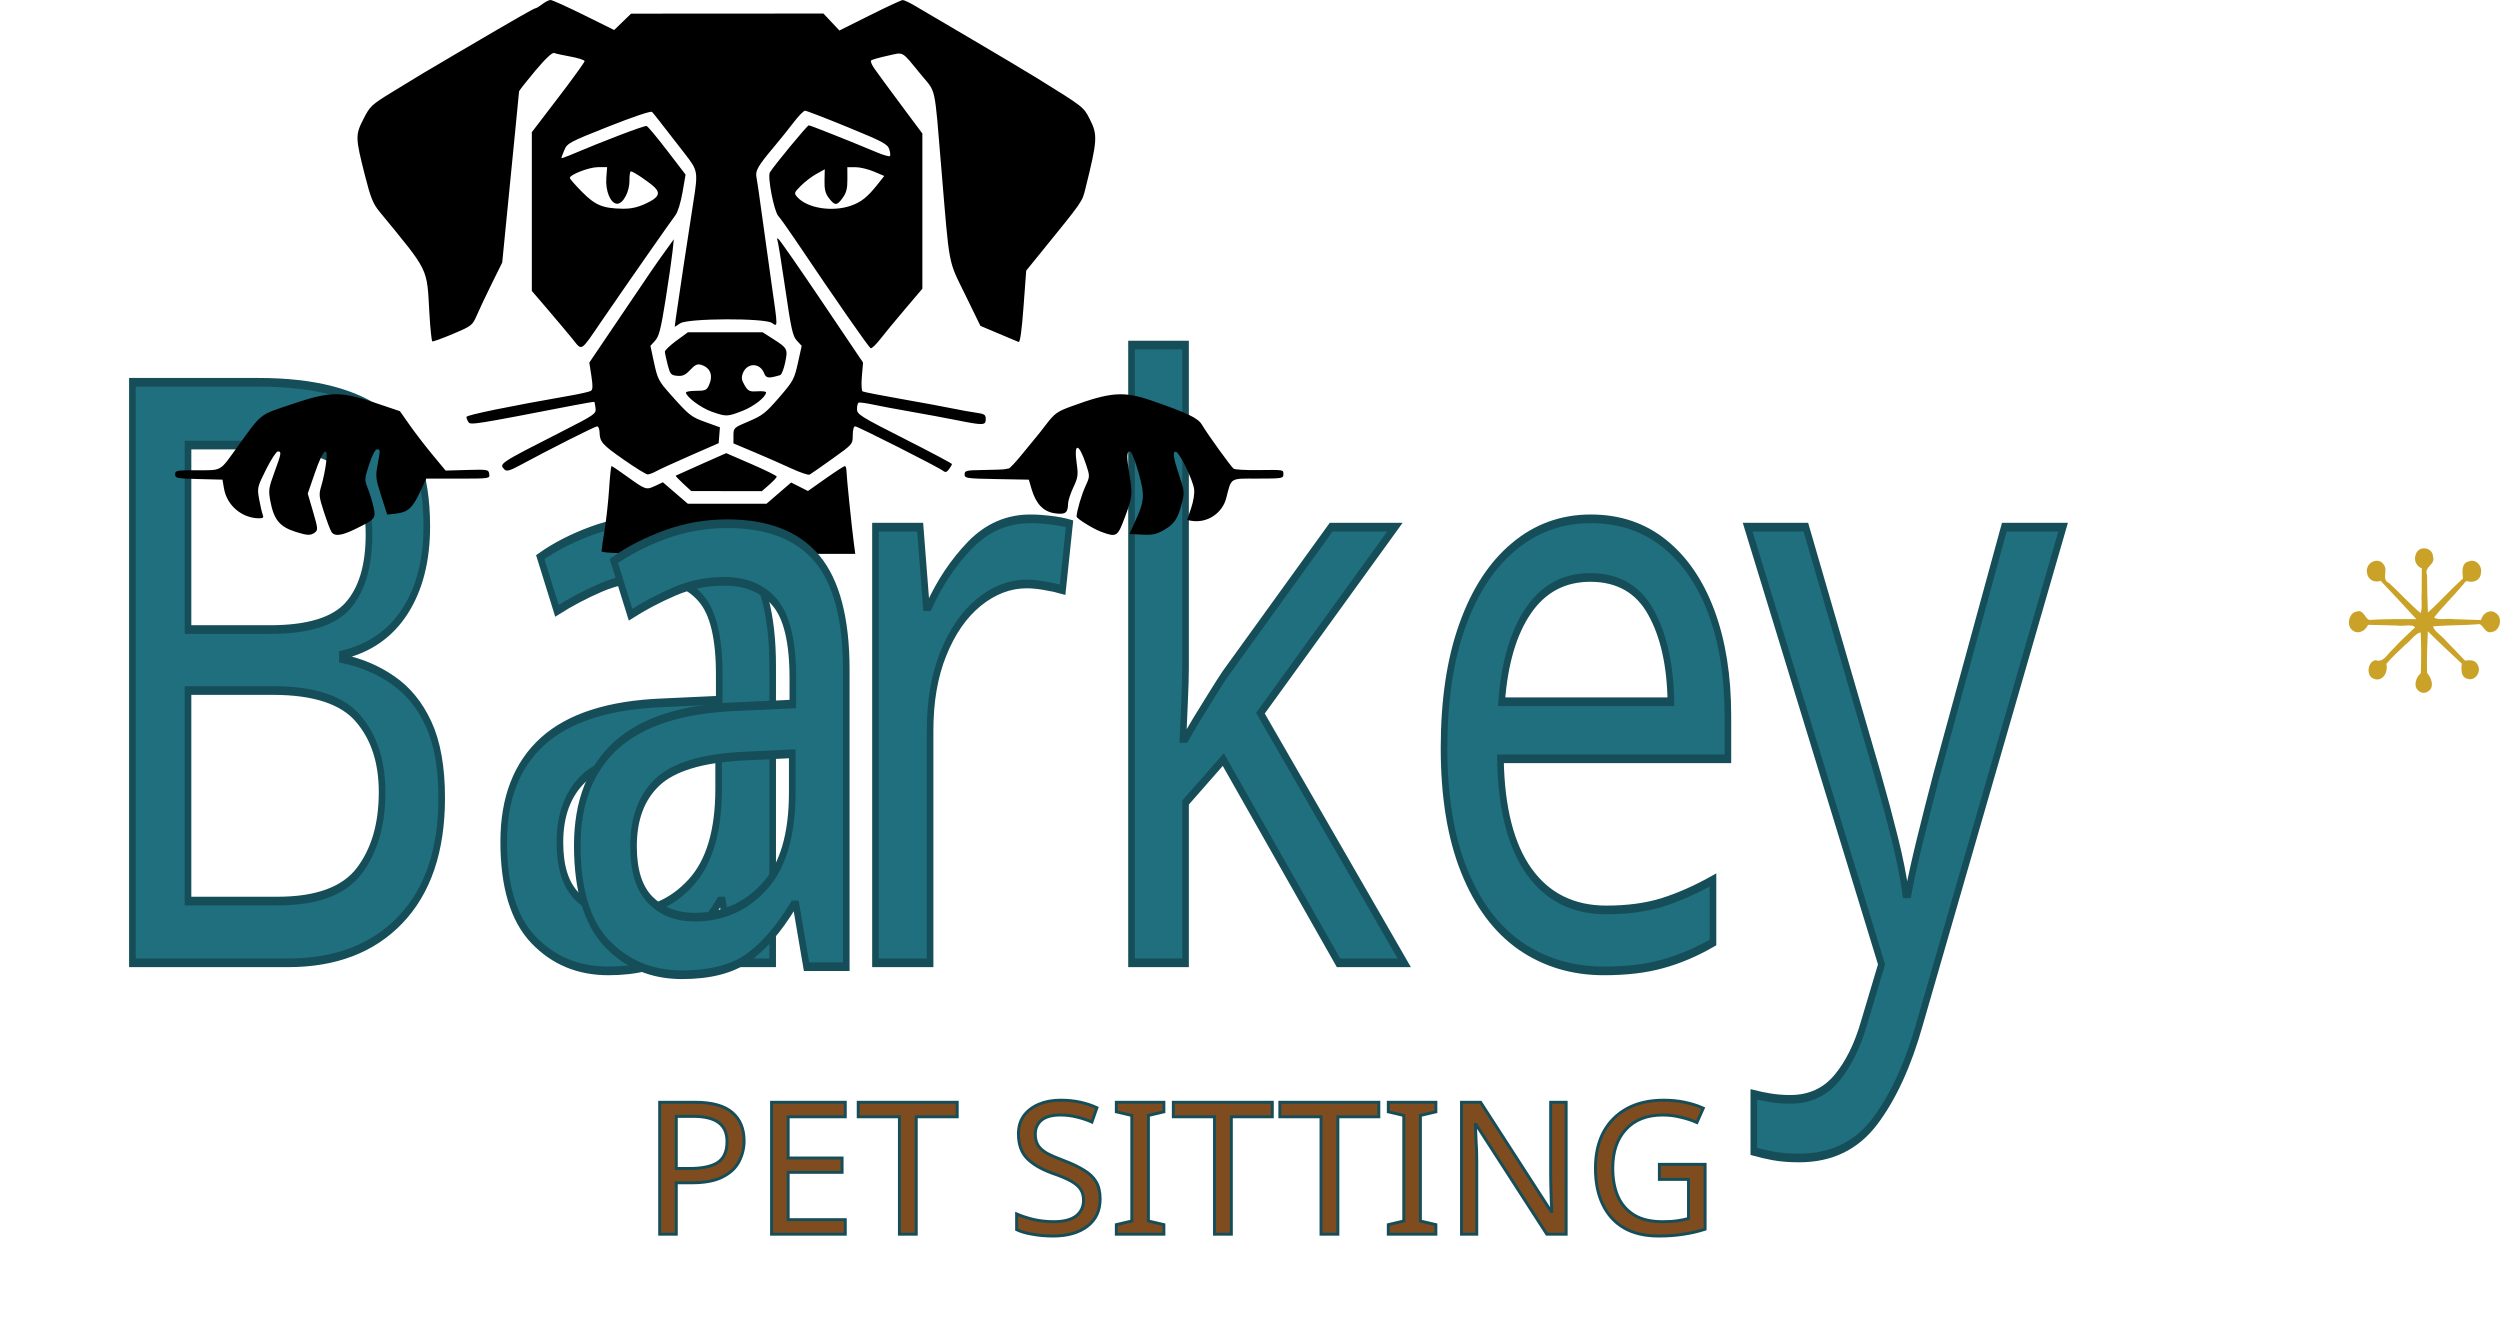
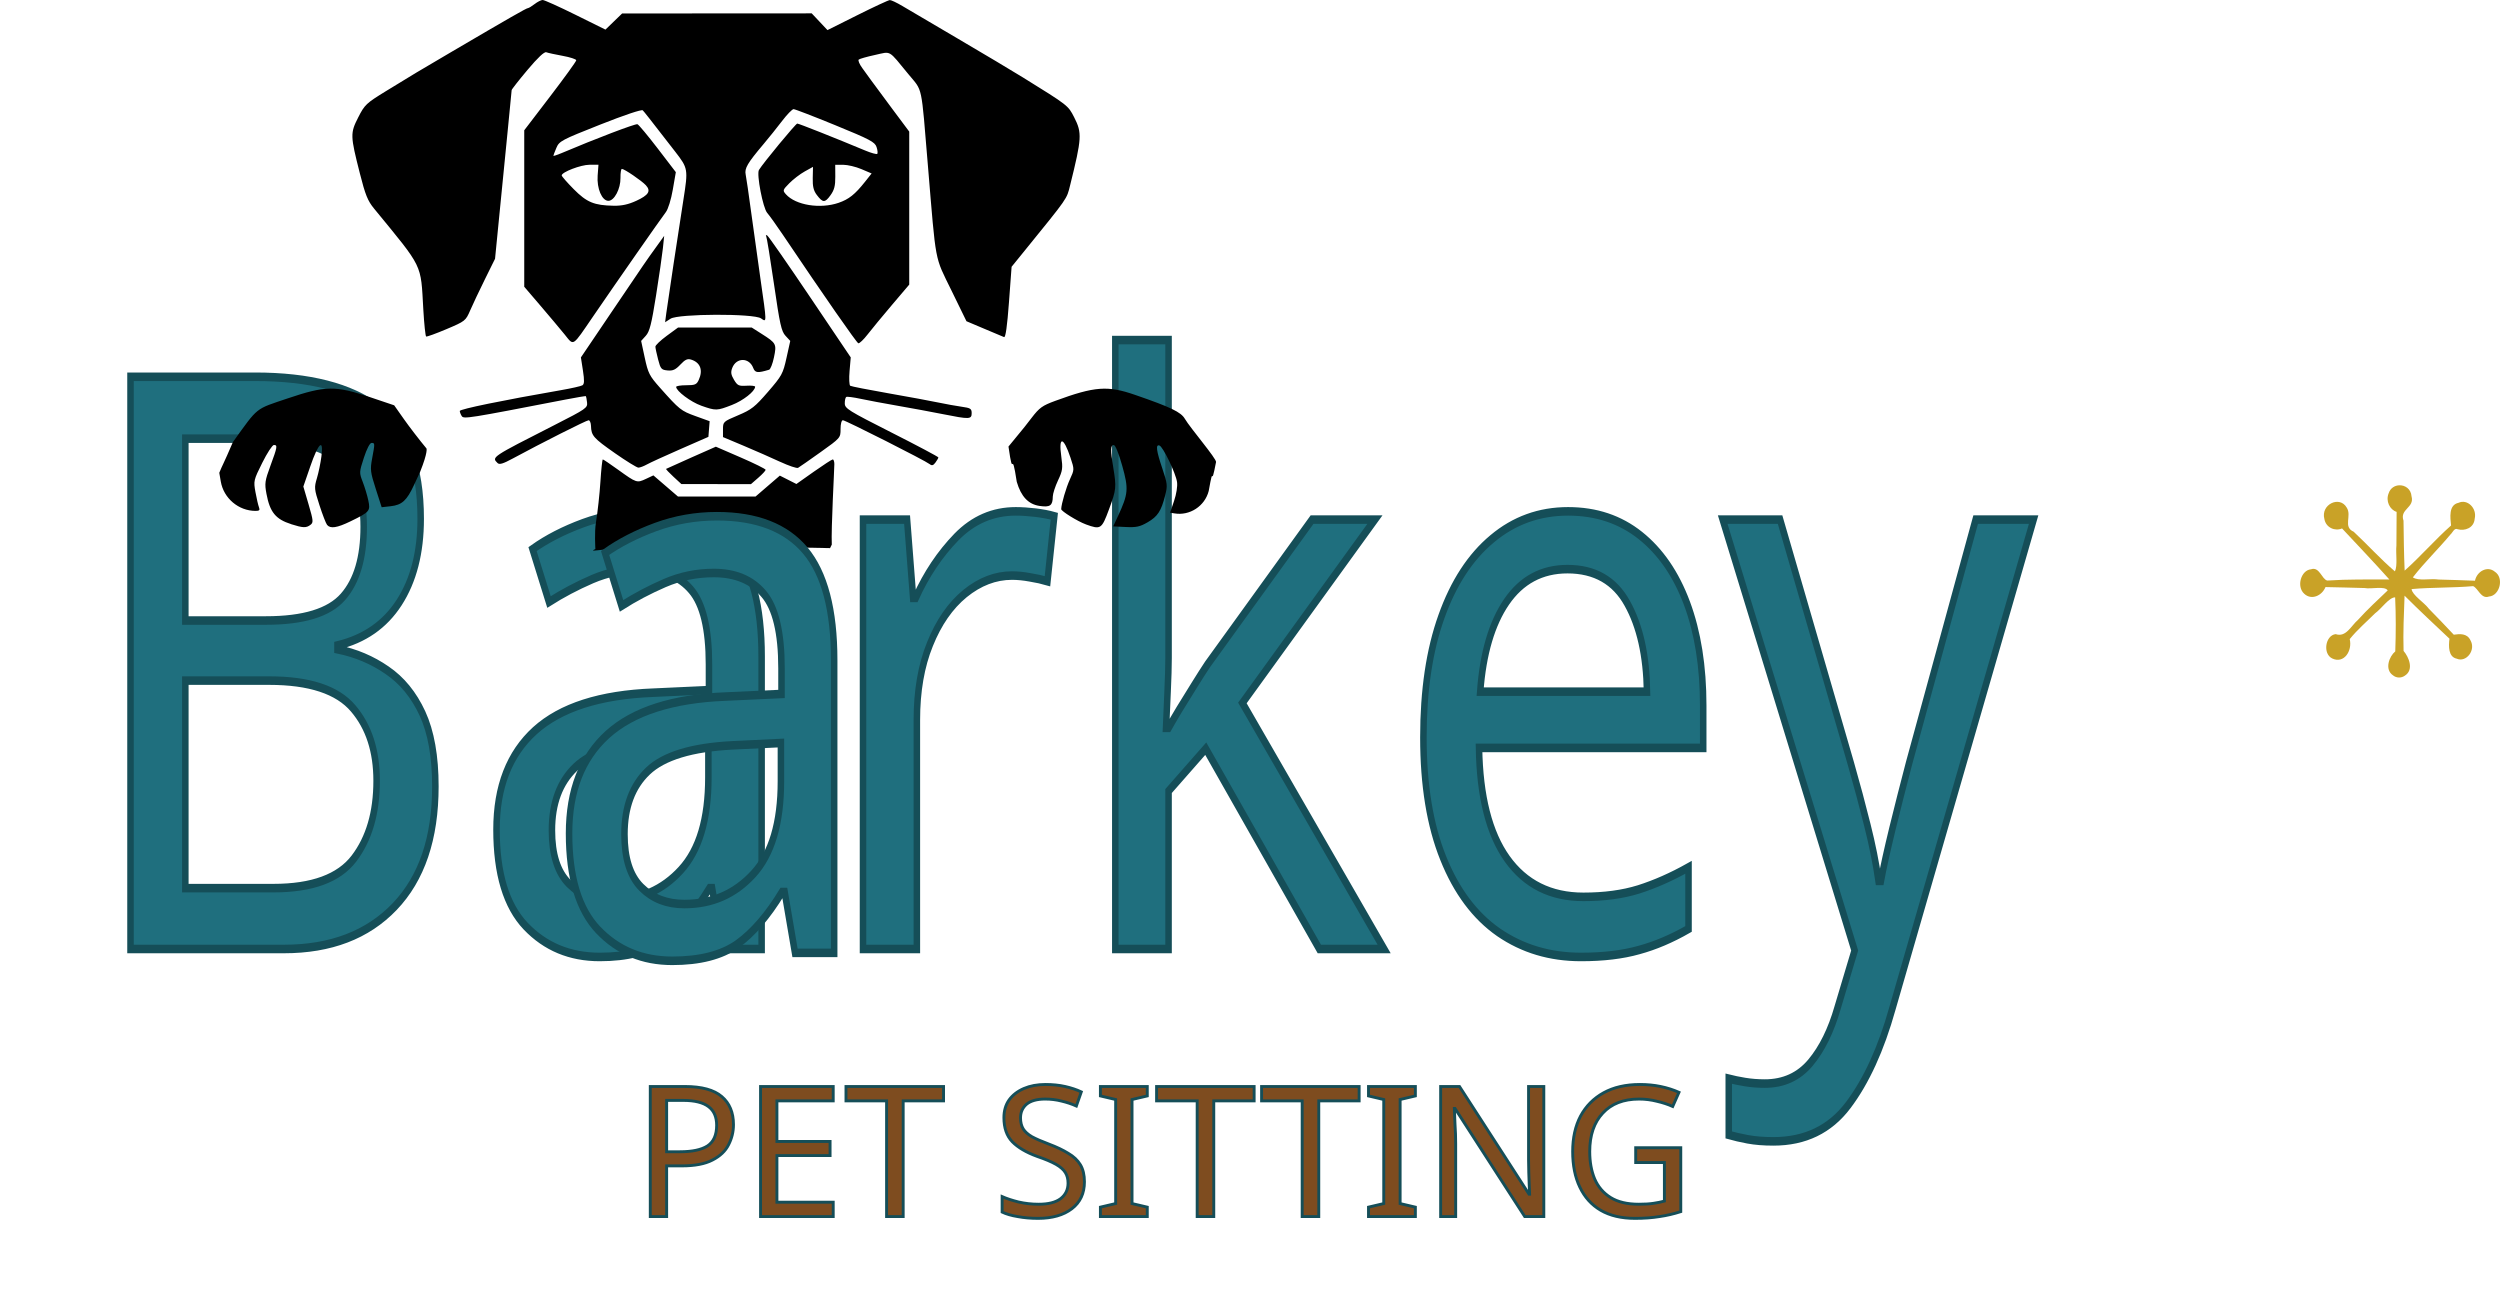
- <svg xmlns="http://www.w3.org/2000/svg" width="171.702mm" height="91.469mm" viewBox="0 0 171.702 91.469" version="1.1" id="svg1">
+ <svg xmlns="http://www.w3.org/2000/svg" width="174.19mm" height="91.469mm" viewBox="0 0 174.19 91.469" version="1.1" id="svg1">
  <defs id="defs1">
    <rect x="238.755" y="484.914" width="773.641" height="166.573" id="rect5" />
  </defs>
-   <g id="layer1" transform="translate(-63.41533,-17.57725)">
-     <text xml:space="preserve" transform="scale(0.2645833)" id="text5" style="font-size:72px;font-family:'Fontdiner Swanky';-inkscape-font-specification:'Fontdiner Swanky, Normal';writing-mode:lr-tb;direction:ltr;white-space:pre;shape-inside:url(#rect5);fill:#7e4c1f;fill-opacity:1;stroke:#154e58;stroke-width:0.768" />
-     <text xml:space="preserve" style="font-size:12.7px;font-family:'Josefin Sans';-inkscape-font-specification:'Josefin Sans, @wght=500';font-variation-settings:'wght' 500;writing-mode:lr-tb;direction:ltr;fill:#7e4c1f;stroke:#154e58;stroke-width:0.203" x="212.283" y="176.78" id="text7">
-       <tspan id="tspan5" style="stroke-width:0.203" x="212.283" y="176.78" />
-     </text>
-     <g id="g7">
-       <text xml:space="preserve" style="font-size:48.757px;font-family:'Fontdiner Swanky';-inkscape-font-specification:'Fontdiner Swanky, Normal';writing-mode:lr-tb;direction:ltr;fill:#1f6f7e;stroke:#154e58;stroke-width:0.52" x="78.307" y="73.084" id="text1" transform="scale(0.8731449,1.145285)">
-         <tspan id="tspan1" style="font-size:48.757px;stroke-width:0.52" x="78.307" y="73.084">Barkey</tspan>
-         <tspan style="font-size:48.757px;stroke-width:0.52" x="78.307" y="134.03" id="tspan4" />
-         <tspan style="font-size:48.757px;stroke-width:0.52" x="78.307" y="194.977" id="tspan3" />
-         <tspan style="font-size:48.757px;stroke-width:0.52" x="78.307" y="255.923" id="tspan2" />
-       </text>
-       <text xml:space="preserve" style="font-style:normal;font-variant:normal;font-weight:normal;font-stretch:normal;font-size:12.7px;font-family:'Josefin Sans';-inkscape-font-specification:'Josefin Sans, Normal';font-variant-ligatures:normal;font-variant-caps:normal;font-variant-numeric:normal;font-variant-east-asian:normal;writing-mode:lr-tb;direction:ltr;fill:#7e4c1f;fill-opacity:1;stroke:#154e58;stroke-width:0.203" x="107.488" y="102.346" id="text6">
-         <tspan id="tspan6" x="107.488" y="102.346" style="font-style:normal;font-variant:normal;font-weight:normal;font-stretch:normal;font-size:12.7px;font-family:'Josefin Sans';-inkscape-font-specification:'Josefin Sans, @wght=500';font-variant-ligatures:normal;font-variant-caps:normal;font-variant-numeric:normal;font-variant-east-asian:normal;font-variation-settings:'wght' 500">PET SITTING</tspan>
-       </text>
-       <path style="fill:#000000;stroke-width:0.144" d="m 104.729,55.437 c 3e-4,-0.099 0.096,-0.759 0.212,-1.468 0.116,-0.709 0.256,-1.984 0.31,-2.835 0.054,-0.851 0.129,-1.547 0.167,-1.547 0.037,0 0.521,0.326 1.075,0.726 1.274,0.917 1.3,0.926 1.927,0.632 l 0.522,-0.245 0.855,0.736 0.855,0.736 h 2.705 2.705 l 0.845,-0.728 0.845,-0.728 0.577,0.292 0.577,0.292 1.212,-0.856 c 0.667,-0.471 1.261,-0.856 1.321,-0.856 0.06,0 0.11,0.145 0.111,0.323 0.001,0.348 0.366,3.908 0.515,5.025 l 0.091,0.682 h -8.713 c -6.874,0 -8.713,-0.038 -8.713,-0.179 z m -21.025,-1.339 c -1.083,-0.343 -1.483,-0.834 -1.722,-2.11 -0.137,-0.735 -0.113,-0.901 0.278,-1.965 0.484,-1.313 0.505,-1.441 0.237,-1.441 -0.105,0 -0.469,0.558 -0.809,1.241 -0.603,1.21 -0.615,1.261 -0.473,2.046 0.08,0.443 0.19,0.918 0.245,1.056 0.078,0.196 0.024,0.251 -0.242,0.25 -1.182,-0.003 -2.219,-0.88 -2.419,-2.046 l -0.105,-0.609 -1.627,-0.041 c -1.508,-0.038 -1.627,-0.061 -1.627,-0.323 0,-0.263 0.105,-0.282 1.512,-0.282 1.718,0 1.541,0.098 2.693,-1.498 1.792,-2.485 1.515,-2.264 3.812,-3.039 2.639,-0.891 3.326,-0.901 5.757,-0.082 l 1.667,0.562 0.682,0.969 c 0.375,0.533 1.081,1.451 1.57,2.04 l 0.888,1.071 1.475,-0.042 c 1.427,-0.04 1.477,-0.031 1.521,0.276 0.046,0.316 0.035,0.318 -2.14,0.318 h -2.187 l -0.416,0.897 c -0.516,1.112 -0.846,1.414 -1.642,1.503 l -0.623,0.07 -0.411,-1.277 c -0.376,-1.169 -0.397,-1.348 -0.253,-2.123 0.199,-1.067 0.199,-1.08 -0.041,-1.08 -0.119,0 -0.333,0.412 -0.534,1.03 -0.328,1.008 -0.329,1.043 -0.08,1.687 0.14,0.362 0.315,0.941 0.388,1.288 0.157,0.74 0.101,0.805 -1.243,1.459 -0.94,0.457 -1.404,0.526 -1.631,0.244 -0.079,-0.099 -0.317,-0.715 -0.529,-1.369 -0.365,-1.128 -0.374,-1.226 -0.176,-1.887 0.115,-0.383 0.256,-1.067 0.313,-1.52 0.162,-1.282 -0.21,-0.945 -0.778,0.707 l -0.482,1.399 0.365,1.246 c 0.334,1.143 0.345,1.261 0.128,1.425 -0.294,0.222 -0.514,0.215 -1.341,-0.047 z m 55.369,0.015 c -0.573,-0.209 -1.723,-0.921 -1.718,-1.063 0.014,-0.376 0.344,-1.502 0.605,-2.069 0.316,-0.686 0.316,-0.69 0.045,-1.507 -0.495,-1.493 -0.85,-1.533 -0.642,-0.073 0.113,0.797 0.09,0.969 -0.231,1.651 -0.197,0.419 -0.36,0.923 -0.362,1.12 -0.007,0.636 -0.188,0.765 -0.925,0.656 -0.779,-0.116 -1.286,-0.653 -1.586,-1.68 l -0.183,-0.627 -2.205,-0.04 c -2.085,-0.037 -2.205,-0.055 -2.205,-0.323 0,-0.26 0.109,-0.285 1.305,-0.301 0.718,-0.01 1.37,-0.034 1.45,-0.054 0.08,-0.02 0.208,-0.044 0.284,-0.054 0.076,-0.01 0.516,-0.486 0.978,-1.059 0.462,-0.572 0.872,-1.073 0.913,-1.113 0.041,-0.04 0.354,-0.437 0.696,-0.883 0.548,-0.714 0.747,-0.857 1.658,-1.191 2.75,-1.009 3.636,-1.075 5.548,-0.415 2.512,0.868 3.201,1.199 3.476,1.671 0.37,0.634 1.986,2.875 2.171,3.01 0.083,0.061 0.804,0.103 1.602,0.094 1.889,-0.022 1.812,-0.034 1.812,0.297 0,0.271 -0.097,0.287 -1.743,0.287 -1.967,0 -1.811,-0.096 -2.182,1.339 -0.273,1.057 -1.323,1.741 -2.392,1.56 l -0.3,-0.051 0.278,-0.814 c 0.162,-0.475 0.249,-1.023 0.208,-1.316 -0.085,-0.615 -0.977,-2.467 -1.227,-2.549 -0.276,-0.09 -0.22,0.35 0.202,1.605 0.355,1.055 0.369,1.193 0.198,1.867 -0.279,1.099 -0.521,1.47 -1.224,1.878 -0.534,0.31 -0.787,0.364 -1.519,0.329 l -0.879,-0.043 0.334,-0.718 c 0.72,-1.55 0.749,-1.891 0.297,-3.501 -0.247,-0.878 -0.481,-1.452 -0.594,-1.452 -0.226,0 -0.233,0.352 -0.031,1.579 0.226,1.372 0.21,1.533 -0.299,2.907 -0.512,1.383 -0.575,1.424 -1.616,1.044 z m -28.738,-3.322 c -0.305,-0.281 -0.534,-0.526 -0.507,-0.545 0.028,-0.019 0.817,-0.374 1.756,-0.79 l 1.708,-0.756 1.735,0.752 c 0.954,0.414 1.735,0.801 1.735,0.86 0,0.059 -0.231,0.308 -0.513,0.553 l -0.512,0.446 -2.424,-0.004 -2.424,-0.004 z m 7.442,-1.034 c -0.598,-0.278 -1.74,-0.781 -2.537,-1.116 l -1.45,-0.61 v -0.537 c 0,-0.53 0.014,-0.542 1.053,-0.981 0.933,-0.393 1.172,-0.581 2.083,-1.635 0.97,-1.122 1.044,-1.259 1.29,-2.369 l 0.261,-1.178 -0.332,-0.359 c -0.287,-0.31 -0.395,-0.797 -0.8,-3.589 -0.258,-1.777 -0.504,-3.288 -0.548,-3.36 -0.043,-0.071 -0.007,-0.086 0.081,-0.032 0.088,0.054 1.432,1.986 2.986,4.293 l 2.827,4.195 -0.082,0.949 c -0.045,0.522 -0.024,0.985 0.048,1.029 0.072,0.044 1.271,0.28 2.664,0.524 1.393,0.244 2.958,0.534 3.476,0.643 0.518,0.109 1.252,0.241 1.631,0.294 0.607,0.084 0.689,0.136 0.689,0.445 0,0.436 -0.153,0.441 -2.007,0.07 -0.77,-0.154 -2.183,-0.416 -3.14,-0.582 -0.957,-0.166 -2.131,-0.387 -2.61,-0.49 -0.478,-0.103 -0.919,-0.16 -0.979,-0.127 -0.06,0.033 -0.107,0.234 -0.105,0.447 0.002,0.358 0.24,0.506 3.262,2.037 1.793,0.908 3.259,1.687 3.259,1.731 0,0.044 -0.091,0.203 -0.202,0.354 -0.153,0.207 -0.25,0.235 -0.399,0.116 -0.311,-0.248 -5.872,-3.062 -6.052,-3.062 -0.094,0 -0.162,0.258 -0.162,0.615 0,0.613 -0.005,0.619 -1.401,1.615 -0.771,0.55 -1.472,1.039 -1.559,1.087 -0.086,0.048 -0.647,-0.141 -1.245,-0.419 z m -11.527,-0.613 c -1.49,-1.042 -1.64,-1.213 -1.657,-1.89 -0.007,-0.217 -0.081,-0.395 -0.166,-0.395 -0.146,0 -3.3,1.591 -5.294,2.67 -0.671,0.363 -0.923,0.438 -1.051,0.311 -0.421,-0.417 -0.446,-0.4 3.963,-2.645 2.222,-1.132 2.318,-1.198 2.273,-1.583 -0.028,-0.221 -0.061,-0.416 -0.079,-0.433 -0.017,-0.017 -0.649,0.088 -1.403,0.234 -6.841,1.326 -7.111,1.369 -7.249,1.154 -0.074,-0.116 -0.136,-0.276 -0.137,-0.356 -10e-4,-0.128 2.99,-0.743 7.045,-1.448 0.726,-0.126 1.401,-0.279 1.499,-0.339 0.137,-0.084 0.146,-0.328 0.038,-1.026 l -0.142,-0.917 2.122,-3.14 c 2.456,-3.634 2.371,-3.51 3.113,-4.541 l 0.568,-0.79 -0.09,0.861 c -0.05,0.474 -0.265,1.96 -0.478,3.302 -0.316,1.988 -0.448,2.507 -0.713,2.799 l -0.325,0.359 0.253,1.177 c 0.231,1.074 0.324,1.257 1.058,2.082 1.362,1.531 1.463,1.612 2.477,1.979 l 0.985,0.356 -0.043,0.545 -0.043,0.545 -1.957,0.857 c -1.077,0.471 -2.131,0.954 -2.342,1.073 -0.212,0.119 -0.473,0.215 -0.58,0.215 -0.107,-7.1e-4 -0.848,-0.458 -1.645,-1.015 z m 6.022,-3.302 c -0.719,-0.253 -1.745,-1.022 -1.745,-1.308 0,-0.063 0.316,-0.115 0.702,-0.115 0.611,0 0.723,-0.047 0.87,-0.366 0.314,-0.682 0.116,-1.218 -0.525,-1.419 -0.259,-0.081 -0.422,-0.006 -0.755,0.348 -0.337,0.357 -0.523,0.442 -0.894,0.406 -0.429,-0.042 -0.484,-0.105 -0.655,-0.763 -0.103,-0.395 -0.188,-0.797 -0.19,-0.893 -0.001,-0.096 0.353,-0.435 0.788,-0.754 l 0.791,-0.579 h 2.567 2.567 l 0.69,0.439 c 1.024,0.65 1.054,0.708 0.857,1.645 -0.093,0.443 -0.245,0.829 -0.338,0.856 -0.805,0.241 -0.972,0.222 -1.107,-0.129 -0.283,-0.736 -1.177,-0.735 -1.46,0.002 -0.115,0.299 -0.088,0.476 0.123,0.829 0.241,0.402 0.332,0.445 0.873,0.411 0.332,-0.021 0.602,0.011 0.599,0.072 -0.014,0.322 -0.835,0.966 -1.621,1.271 -1.052,0.408 -1.108,0.41 -2.139,0.048 z m -9.519,-4.965 c -0.31,-0.381 -1.069,-1.284 -1.687,-2.007 l -1.124,-1.313 v -5.451 -5.451 l 1.812,-2.371 c 0.997,-1.304 1.812,-2.432 1.812,-2.507 0,-0.075 -0.422,-0.213 -0.938,-0.307 -0.516,-0.094 -1.032,-0.207 -1.148,-0.251 -0.139,-0.053 -0.584,0.365 -1.31,1.228 -0.605,0.72 -1.102,1.354 -1.105,1.41 -0.002,0.056 -0.13,1.362 -0.283,2.902 -0.153,1.54 -0.412,4.16 -0.576,5.823 l -0.298,3.024 -0.705,1.427 c -0.388,0.785 -0.85,1.761 -1.027,2.17 -0.316,0.729 -0.348,0.754 -1.65,1.306 -0.73,0.309 -1.369,0.541 -1.419,0.515 -0.05,-0.026 -0.139,-0.872 -0.197,-1.88 -0.187,-3.254 0.028,-2.812 -3.433,-7.036 -0.443,-0.54 -0.608,-0.951 -0.991,-2.46 -0.667,-2.628 -0.672,-2.791 -0.111,-3.893 0.449,-0.883 0.553,-0.981 1.924,-1.824 1.926,-1.183 2.201,-1.348 4.607,-2.759 4.052,-2.377 5.185,-3.025 5.29,-3.028 0.059,-0.002 0.27,-0.13 0.469,-0.284 0.199,-0.154 0.451,-0.282 0.56,-0.284 0.109,-0.002 1.137,0.462 2.285,1.03 l 2.087,1.033 0.581,-0.562 0.581,-0.562 6.605,-0.004 6.605,-0.004 0.549,0.583 0.549,0.583 2.087,-1.043 c 1.148,-0.574 2.164,-1.046 2.258,-1.049 0.094,-0.004 0.486,0.182 0.87,0.411 0.384,0.23 2.134,1.26 3.888,2.288 1.754,1.029 3.795,2.246 4.535,2.704 3.139,1.947 3.127,1.937 3.549,2.762 0.559,1.093 0.538,1.446 -0.282,4.746 -0.242,0.974 -0.116,0.793 -3.184,4.573 l -0.892,1.099 -0.184,2.482 c -0.123,1.659 -0.236,2.461 -0.34,2.418 -0.086,-0.035 -0.711,-0.298 -1.389,-0.585 l -1.232,-0.521 -1.048,-2.147 c -1.189,-2.435 -1.058,-1.743 -1.637,-8.682 -0.483,-5.79 -0.347,-5.154 -1.361,-6.386 -1.432,-1.739 -1.17,-1.589 -2.334,-1.336 -0.558,0.121 -1.065,0.266 -1.127,0.321 -0.061,0.055 0.051,0.322 0.249,0.592 0.199,0.271 0.476,0.654 0.616,0.851 0.14,0.197 0.795,1.082 1.455,1.967 l 1.2,1.608 v 5.33 5.33 l -1.196,1.408 c -0.658,0.775 -1.425,1.703 -1.704,2.064 -0.279,0.361 -0.57,0.638 -0.647,0.616 -0.12,-0.034 -2.375,-3.276 -5.256,-7.557 -0.452,-0.671 -0.943,-1.357 -1.092,-1.525 -0.298,-0.336 -0.754,-2.701 -0.577,-2.994 0.288,-0.476 2.565,-3.233 2.67,-3.233 0.108,0 2.659,1.012 4.724,1.875 0.421,0.176 0.803,0.282 0.849,0.236 0.046,-0.046 0.024,-0.261 -0.049,-0.478 -0.117,-0.348 -0.459,-0.528 -2.871,-1.516 -1.506,-0.617 -2.815,-1.122 -2.909,-1.122 -0.094,0 -0.455,0.371 -0.801,0.825 -0.346,0.454 -0.929,1.181 -1.296,1.615 -1.122,1.33 -1.331,1.686 -1.241,2.119 0.045,0.216 0.212,1.362 0.371,2.546 0.159,1.184 0.452,3.284 0.651,4.666 0.459,3.191 0.457,3.093 0.046,2.808 -0.5,-0.347 -5.762,-0.328 -6.302,0.023 l -0.38,0.246 0.084,-0.641 c 0.093,-0.709 0.855,-5.755 1.191,-7.891 0.336,-2.138 0.327,-2.192 -0.574,-3.355 -1.878,-2.422 -2.139,-2.753 -2.258,-2.877 -0.074,-0.077 -1.286,0.329 -2.968,0.995 -2.7,1.069 -2.853,1.15 -3.051,1.62 -0.115,0.272 -0.209,0.519 -0.209,0.55 0,0.031 0.245,-0.048 0.544,-0.174 2.367,-1.004 5.179,-2.075 5.314,-2.024 0.09,0.034 0.728,0.799 1.419,1.701 l 1.255,1.639 -0.21,1.214 c -0.12,0.698 -0.328,1.367 -0.487,1.573 -0.319,0.412 -3.457,4.91 -5.057,7.25 -1.495,2.185 -1.335,2.083 -1.997,1.268 z m 4.985,-9.303 c 0.874,-0.403 1.049,-0.684 0.679,-1.089 -0.285,-0.311 -1.5,-1.14 -1.672,-1.14 -0.059,0 -0.103,0.284 -0.098,0.63 0.011,0.757 -0.43,1.595 -0.841,1.595 -0.449,0 -0.816,-0.862 -0.749,-1.759 l 0.056,-0.754 h -0.624 c -0.602,0 -1.937,0.512 -1.937,0.743 0,0.061 0.375,0.491 0.834,0.954 0.914,0.923 1.424,1.135 2.791,1.158 0.564,0.01 1.021,-0.09 1.561,-0.339 z m 14.109,0.134 c 0.713,-0.246 1.141,-0.586 1.833,-1.458 l 0.466,-0.587 -0.71,-0.302 c -0.39,-0.166 -0.961,-0.302 -1.268,-0.302 h -0.558 l 0.005,0.825 c 0.005,0.642 -0.07,0.931 -0.336,1.299 -0.387,0.538 -0.533,0.533 -0.955,-0.027 -0.224,-0.297 -0.294,-0.593 -0.28,-1.175 l 0.017,-0.778 -0.581,0.323 c -0.319,0.177 -0.799,0.545 -1.067,0.817 -0.466,0.474 -0.475,0.506 -0.236,0.774 0.68,0.758 2.385,1.033 3.668,0.592 z" id="path1-5" />
-       <text xml:space="preserve" style="font-size:48.757px;font-family:'Fontdiner Swanky';-inkscape-font-specification:'Fontdiner Swanky, Normal';writing-mode:lr-tb;direction:ltr;fill:#1f6f7e;stroke:#154e58;stroke-width:0.52" x="115.789" y="73.317" id="text1-1" transform="scale(0.8731449,1.145285)">
-         <tspan id="tspan1-5" style="font-size:48.757px;stroke-width:0.52" x="115.789" y="73.317">a</tspan>
-         <tspan style="font-size:48.757px;stroke-width:0.52" x="115.789" y="134.264" id="tspan4-2" />
-         <tspan style="font-size:48.757px;stroke-width:0.52" x="115.789" y="195.21" id="tspan3-7" />
-         <tspan style="font-size:48.757px;stroke-width:0.52" x="115.789" y="256.157" id="tspan2-6" />
-       </text>
-       <g id="g1-2" transform="matrix(0.06581935,0,0,0.07524737,224.0278,54.7242)">
-         <g id="g2-2">
-           <path id="path1-1" style="fill:#c9a227;fill-opacity:1" d="M 88.982,6.803 C 85.434,6.918 81.961,8.699 80.625,12.268 c -2.516,5.336 0.839,11.282 6.275,12.777 -0.054,7.692 -0.099,15.385 -0.158,23.076 -0.655,5.53 1.105,13.891 -1.232,17.717 C 74.177,57.433 63.978,47.558 53.012,38.668 44.307,35.342 51.792,27.694 47.51,22.104 c -5.502,-8.426 -20.637,-2.222 -17.625,7.795 1.209,6.105 8.577,8.596 13.945,6.502 12.501,11.611 25.078,23.141 37.334,35.012 -16.342,0.055 -32.701,-0.204 -49.023,0.75 -4.325,-0.914 -6.129,-9.79 -12.814,-7.717 -7.874,0.598 -11.679,11.884 -5.301,16.803 5.588,4.546 13.866,1.475 16.76,-4.613 10.287,0.116 20.568,0.474 30.854,0.664 5.243,0.898 15.986,-1.626 18.215,1.645 -7.915,6.564 -15.947,13 -23.379,20.129 -5.607,4.255 -9.53,12.256 -17.652,9.854 -8.181,0.77 -10.464,13.559 -2.691,16.715 9.181,3.777 15.978,-5.098 13.766,-13.311 6.056,-6.507 13.247,-11.835 19.953,-17.641 4.999,-3.107 11.126,-11.07 15.885,-11 0.666,12.335 0.603,24.747 0.098,37.088 -4.772,3.39 -8.725,12.386 -1.727,16.467 2.74,1.916 6.57,1.926 9.377,0.133 7.216,-4.046 3.089,-12.671 -1.096,-16.934 -0.446,-12.63 0.228,-25.276 0.777,-37.898 11.597,10.097 23.56,19.758 35.445,29.512 -0.772,5.228 -0.923,12.508 5.709,13.707 7.405,2.87 15.421,-5.809 10.809,-12.672 -2.686,-4.831 -8.441,-4.363 -13.135,-3.771 C 125.537,103.302 118.992,97.382 112.381,91.535 108.543,87.065 99.215,82.167 98.707,78.018 114.86,76.769 131.103,77.229 147.264,76 c 3.986,1.42 6.292,9.15 12.541,7.123 8.443,-0.512 12.223,-12.9 4.434,-17.121 -5.668,-4.06 -13.974,-0.24 -15.504,6.281 -9.55,-0.294 -19.099,-0.631 -28.652,-0.811 -6.254,-0.865 -16.121,1.209 -20.371,-1.504 9.265,-10.368 20,-19.324 29.621,-29.363 1.862,-1.38 2.99,-4.767 5.77,-3.645 5.475,1.324 12.817,-0.739 13.414,-7.25 1.947,-7.287 -5.876,-13.698 -12.725,-10.902 -8.065,1.479 -6.531,10.233 -5.943,15.578 -12.663,9.779 -23.976,21.187 -36.609,30.973 -0.579,-11.405 -0.729,-22.833 -0.9,-34.252 -3.229,-8.08 8.9,-8.844 6.326,-16.746 -0.431,-5.101 -5.12,-7.706 -9.682,-7.559 z" />
-         </g>
-       </g>
+   <text xml:space="preserve" transform="matrix(0.2645833,0,0,0.2645833,-63.1137,-18.78377)" id="text5" style="font-size:72px;font-family:'Fontdiner Swanky';-inkscape-font-specification:'Fontdiner Swanky, Normal';writing-mode:lr-tb;direction:ltr;white-space:pre;shape-inside:url(#rect5);display:inline;fill:#7e4c1f;fill-opacity:1;stroke:#154e58;stroke-width:0.768" />
+   <text xml:space="preserve" style="font-size:12.7px;font-family:'Josefin Sans';-inkscape-font-specification:'Josefin Sans, @wght=500';font-variation-settings:'wght' 500;writing-mode:lr-tb;direction:ltr;fill:#7e4c1f;stroke:#154e58;stroke-width:0.203" x="149.169" y="157.996" id="text7">
+     <tspan id="tspan5" style="stroke-width:0.203" x="149.169" y="157.996" />
+   </text>
+   <text xml:space="preserve" style="font-size:48.757px;font-family:'Fontdiner Swanky';-inkscape-font-specification:'Fontdiner Swanky, Normal';writing-mode:lr-tb;direction:ltr;fill:#1f6f7e;stroke:#154e58;stroke-width:0.52" x="5.678" y="57.736" id="text1" transform="scale(0.8731449,1.145285)">
+     <tspan id="tspan1" style="font-size:48.757px;stroke-width:0.52" x="5.678" y="57.736">Barkey</tspan>
+     <tspan style="font-size:48.757px;stroke-width:0.52" x="5.678" y="118.683" id="tspan4" />
+     <tspan style="font-size:48.757px;stroke-width:0.52" x="5.678" y="179.629" id="tspan3" />
+     <tspan style="font-size:48.757px;stroke-width:0.52" x="5.678" y="240.576" id="tspan2" />
+   </text>
+   <text xml:space="preserve" style="font-style:normal;font-variant:normal;font-weight:normal;font-stretch:normal;font-size:12.7px;font-family:'Josefin Sans';-inkscape-font-specification:'Josefin Sans, Normal';font-variant-ligatures:normal;font-variant-caps:normal;font-variant-numeric:normal;font-variant-east-asian:normal;writing-mode:lr-tb;direction:ltr;fill:#7e4c1f;fill-opacity:1;stroke:#154e58;stroke-width:0.203" x="44.073" y="84.769" id="text6">
+     <tspan id="tspan6" x="44.073" y="84.769" style="font-style:normal;font-variant:normal;font-weight:normal;font-stretch:normal;font-size:12.7px;font-family:'Josefin Sans';-inkscape-font-specification:'Josefin Sans, @wght=500';font-variant-ligatures:normal;font-variant-caps:normal;font-variant-numeric:normal;font-variant-east-asian:normal;font-variation-settings:'wght' 500">PET SITTING</tspan>
+   </text>
+   <path style="fill:#000000;stroke-width:0.144" d="m 41.483,38.256 c 3e-4,-0.099 -0.074,-1.155 0.042,-1.864 0.116,-0.709 0.256,-1.984 0.31,-2.835 0.054,-0.851 0.129,-1.547 0.167,-1.547 0.037,0 0.521,0.326 1.075,0.726 1.274,0.917 1.3,0.926 1.927,0.632 l 0.522,-0.245 0.855,0.736 0.855,0.736 h 2.705 2.705 l 0.845,-0.728 0.845,-0.728 0.577,0.292 0.577,0.292 1.212,-0.856 c 0.667,-0.471 1.261,-0.856 1.321,-0.856 0.06,0 0.11,0.145 0.111,0.323 10e-4,0.348 -0.232,4.494 -0.178,5.611 l -0.121,0.246 -7.808,-0.151 c -6.873,-0.133 -8.713,0.442 -8.713,0.3 z m -21.194,-1.735 c -1.083,-0.343 -1.483,-0.834 -1.722,-2.11 -0.137,-0.735 -0.113,-0.901 0.278,-1.965 0.484,-1.313 0.505,-1.441 0.237,-1.441 -0.105,0 -0.469,0.558 -0.809,1.241 -0.603,1.21 -0.615,1.261 -0.473,2.046 0.08,0.443 0.19,0.918 0.245,1.056 0.078,0.196 0.024,0.251 -0.242,0.25 -1.182,-0.003 -2.219,-0.88 -2.419,-2.046 l -0.105,-0.609 c 0.224,-0.56 0.271,-0.554 0.95,-2.144 1.792,-2.485 1.515,-2.264 3.812,-3.039 2.639,-0.891 3.326,-0.901 5.757,-0.082 l 1.667,0.562 0.682,0.969 c 0.375,0.533 1.081,1.451 1.57,2.04 0,0 0.113,0.237 -0.443,1.623 l -0.416,0.897 c -0.516,1.112 -0.846,1.414 -1.642,1.503 l -0.623,0.07 -0.411,-1.277 c -0.376,-1.169 -0.397,-1.348 -0.253,-2.123 0.199,-1.067 0.199,-1.08 -0.041,-1.08 -0.119,0 -0.333,0.412 -0.534,1.03 -0.328,1.008 -0.329,1.043 -0.08,1.687 0.14,0.362 0.315,0.941 0.388,1.288 0.157,0.74 0.101,0.805 -1.243,1.459 -0.94,0.457 -1.404,0.526 -1.631,0.244 -0.079,-0.099 -0.317,-0.715 -0.529,-1.369 -0.365,-1.128 -0.374,-1.226 -0.176,-1.887 0.115,-0.383 0.256,-1.067 0.313,-1.52 0.162,-1.282 -0.21,-0.945 -0.778,0.707 l -0.482,1.399 0.365,1.246 c 0.334,1.143 0.345,1.261 0.128,1.425 -0.294,0.222 -0.514,0.215 -1.341,-0.047 z m 55.369,0.015 c -0.573,-0.209 -1.723,-0.921 -1.718,-1.063 0.014,-0.376 0.344,-1.502 0.605,-2.069 0.316,-0.686 0.316,-0.69 0.045,-1.507 -0.495,-1.493 -0.85,-1.533 -0.642,-0.073 0.113,0.797 0.09,0.969 -0.231,1.651 -0.197,0.419 -0.36,0.923 -0.362,1.12 -0.007,0.636 -0.188,0.765 -0.925,0.656 -0.779,-0.116 -1.286,-0.653 -1.586,-1.68 -0.39,-2.561 -0.218,0.074 -0.577,-2.457 0.462,-0.572 0.872,-1.073 0.913,-1.113 0.041,-0.04 0.354,-0.437 0.696,-0.883 0.548,-0.714 0.747,-0.857 1.658,-1.191 2.75,-1.009 3.636,-1.075 5.548,-0.415 2.512,0.868 3.201,1.199 3.476,1.671 0.37,0.634 2.215,2.785 2.171,3.01 -0.408,2.122 -0.121,-0.18 -0.511,2.018 -0.273,1.057 -1.323,1.741 -2.392,1.56 l -0.3,-0.051 0.278,-0.814 c 0.162,-0.475 0.249,-1.023 0.208,-1.316 -0.085,-0.615 -0.977,-2.467 -1.227,-2.549 -0.276,-0.09 -0.22,0.35 0.202,1.605 0.355,1.055 0.369,1.193 0.198,1.867 -0.279,1.099 -0.521,1.47 -1.224,1.878 -0.534,0.31 -0.787,0.364 -1.519,0.329 l -0.879,-0.043 0.334,-0.718 c 0.72,-1.55 0.749,-1.891 0.297,-3.501 -0.247,-0.878 -0.481,-1.452 -0.594,-1.452 -0.226,0 -0.233,0.352 -0.031,1.579 0.226,1.372 0.21,1.533 -0.299,2.907 -0.512,1.383 -0.575,1.424 -1.616,1.044 z m -28.738,-3.322 c -0.305,-0.281 -0.534,-0.526 -0.507,-0.545 0.028,-0.019 0.817,-0.374 1.756,-0.79 l 1.708,-0.756 1.735,0.752 c 0.954,0.414 1.735,0.801 1.735,0.86 0,0.059 -0.231,0.308 -0.513,0.553 l -0.512,0.446 -2.424,-0.004 -2.424,-0.004 z m 7.442,-1.034 c -0.598,-0.278 -1.74,-0.781 -2.537,-1.116 l -1.45,-0.61 v -0.537 c 0,-0.53 0.014,-0.542 1.053,-0.981 0.933,-0.393 1.172,-0.581 2.083,-1.635 0.97,-1.122 1.044,-1.259 1.29,-2.369 l 0.261,-1.178 -0.332,-0.359 c -0.287,-0.31 -0.395,-0.797 -0.8,-3.589 -0.258,-1.777 -0.504,-3.288 -0.548,-3.36 -0.043,-0.071 -0.007,-0.086 0.081,-0.032 0.088,0.054 1.432,1.986 2.986,4.293 l 2.827,4.195 -0.082,0.949 c -0.045,0.522 -0.024,0.985 0.048,1.029 0.072,0.044 1.271,0.28 2.664,0.524 1.393,0.244 2.958,0.534 3.476,0.643 0.518,0.109 1.252,0.241 1.631,0.294 0.607,0.084 0.689,0.136 0.689,0.445 0,0.436 -0.153,0.441 -2.007,0.07 -0.77,-0.154 -2.183,-0.416 -3.14,-0.582 -0.957,-0.166 -2.131,-0.387 -2.61,-0.49 -0.478,-0.103 -0.919,-0.16 -0.979,-0.127 -0.06,0.033 -0.107,0.234 -0.105,0.447 0.002,0.358 0.24,0.506 3.262,2.037 1.793,0.908 3.259,1.687 3.259,1.731 0,0.044 -0.091,0.203 -0.202,0.354 -0.153,0.207 -0.25,0.235 -0.399,0.116 -0.311,-0.248 -5.872,-3.062 -6.052,-3.062 -0.094,0 -0.162,0.258 -0.162,0.615 0,0.613 -0.005,0.619 -1.401,1.615 -0.771,0.55 -1.472,1.039 -1.559,1.087 -0.086,0.048 -0.647,-0.141 -1.245,-0.419 z m -11.527,-0.613 c -1.49,-1.042 -1.64,-1.213 -1.657,-1.89 -0.007,-0.217 -0.081,-0.395 -0.166,-0.395 -0.146,0 -3.3,1.591 -5.294,2.67 -0.671,0.363 -0.923,0.438 -1.051,0.311 -0.421,-0.417 -0.446,-0.4 3.963,-2.645 2.222,-1.132 2.318,-1.198 2.273,-1.583 -0.028,-0.221 -0.061,-0.416 -0.079,-0.433 -0.017,-0.017 -0.649,0.088 -1.403,0.234 -6.841,1.326 -7.111,1.369 -7.249,1.154 -0.074,-0.116 -0.136,-0.276 -0.137,-0.356 -10e-4,-0.128 2.99,-0.743 7.045,-1.448 0.726,-0.126 1.401,-0.279 1.499,-0.339 0.137,-0.084 0.146,-0.328 0.038,-1.026 l -0.142,-0.917 2.122,-3.14 c 2.456,-3.634 2.371,-3.51 3.113,-4.541 l 0.568,-0.79 -0.09,0.861 c -0.05,0.474 -0.265,1.96 -0.478,3.302 -0.316,1.988 -0.448,2.507 -0.713,2.799 l -0.325,0.359 0.253,1.177 c 0.231,1.074 0.324,1.257 1.058,2.082 1.362,1.531 1.463,1.612 2.477,1.979 l 0.985,0.356 -0.043,0.545 -0.043,0.545 -1.957,0.857 c -1.077,0.471 -2.131,0.954 -2.342,1.073 -0.212,0.119 -0.473,0.215 -0.58,0.215 -0.107,-7.1e-4 -0.848,-0.458 -1.645,-1.015 z m 6.022,-3.302 c -0.719,-0.253 -1.745,-1.022 -1.745,-1.308 0,-0.063 0.316,-0.115 0.702,-0.115 0.611,0 0.723,-0.047 0.87,-0.366 0.314,-0.682 0.116,-1.218 -0.525,-1.419 -0.259,-0.081 -0.422,-0.006 -0.755,0.348 -0.337,0.357 -0.523,0.442 -0.894,0.406 -0.429,-0.042 -0.484,-0.105 -0.655,-0.763 -0.103,-0.395 -0.188,-0.797 -0.19,-0.893 -10e-4,-0.096 0.353,-0.435 0.788,-0.754 l 0.791,-0.579 h 2.567 2.567 l 0.69,0.439 c 1.024,0.65 1.054,0.708 0.857,1.645 -0.093,0.443 -0.245,0.829 -0.338,0.856 -0.805,0.241 -0.972,0.222 -1.107,-0.129 -0.283,-0.736 -1.177,-0.735 -1.46,0.002 -0.115,0.299 -0.088,0.476 0.123,0.829 0.241,0.402 0.332,0.445 0.873,0.411 0.332,-0.021 0.602,0.011 0.599,0.072 -0.014,0.322 -0.835,0.966 -1.621,1.271 -1.052,0.408 -1.108,0.41 -2.139,0.048 z m -9.519,-4.965 c -0.31,-0.381 -1.069,-1.284 -1.687,-2.007 l -1.124,-1.313 v -5.451 -5.451 l 1.812,-2.371 c 0.997,-1.304 1.812,-2.432 1.812,-2.507 0,-0.075 -0.422,-0.213 -0.938,-0.307 -0.516,-0.094 -1.032,-0.207 -1.148,-0.251 -0.139,-0.053 -0.584,0.365 -1.31,1.228 -0.605,0.72 -1.102,1.354 -1.105,1.41 -0.002,0.056 -0.13,1.362 -0.283,2.902 -0.153,1.54 -0.412,4.16 -0.576,5.823 l -0.298,3.024 -0.705,1.427 c -0.388,0.785 -0.85,1.761 -1.027,2.17 -0.316,0.729 -0.348,0.754 -1.65,1.306 -0.73,0.309 -1.369,0.541 -1.419,0.515 -0.05,-0.026 -0.139,-0.872 -0.197,-1.88 -0.187,-3.254 0.028,-2.812 -3.433,-7.036 -0.443,-0.54 -0.608,-0.951 -0.991,-2.46 -0.667,-2.628 -0.672,-2.791 -0.111,-3.893 0.449,-0.883 0.553,-0.981 1.924,-1.824 1.926,-1.183 2.201,-1.348 4.607,-2.759 4.052,-2.377 5.185,-3.025 5.29,-3.028 0.059,-0.002 0.27,-0.13 0.469,-0.284 0.199,-0.154 0.451,-0.282 0.56,-0.284 C 37.922,-0.002 38.95,0.462 40.098,1.03 l 2.087,1.033 0.581,-0.562 0.581,-0.562 6.605,-0.004 6.605,-0.004 0.549,0.583 0.549,0.583 2.087,-1.043 c 1.148,-0.574 2.164,-1.046 2.258,-1.049 0.094,-0.003 0.486,0.182 0.87,0.411 0.384,0.23 2.134,1.26 3.888,2.288 1.754,1.029 3.795,2.246 4.535,2.704 3.139,1.947 3.127,1.937 3.549,2.762 0.559,1.093 0.538,1.446 -0.282,4.746 -0.242,0.974 -0.116,0.793 -3.184,4.573 l -0.892,1.099 -0.184,2.482 c -0.123,1.659 -0.236,2.461 -0.34,2.418 -0.086,-0.035 -0.711,-0.298 -1.389,-0.585 l -1.232,-0.521 -1.048,-2.147 c -1.189,-2.435 -1.058,-1.743 -1.637,-8.682 -0.483,-5.79 -0.347,-5.154 -1.361,-6.386 -1.432,-1.739 -1.17,-1.589 -2.334,-1.336 -0.558,0.121 -1.065,0.266 -1.127,0.321 -0.061,0.055 0.051,0.322 0.249,0.592 0.199,0.271 0.476,0.654 0.616,0.851 0.14,0.197 0.795,1.082 1.455,1.967 l 1.2,1.608 v 5.33 5.33 l -1.196,1.408 c -0.658,0.775 -1.425,1.703 -1.704,2.064 -0.279,0.361 -0.57,0.638 -0.647,0.616 -0.12,-0.034 -2.375,-3.276 -5.256,-7.557 -0.452,-0.671 -0.943,-1.357 -1.092,-1.525 -0.298,-0.336 -0.754,-2.701 -0.577,-2.994 0.288,-0.476 2.565,-3.233 2.67,-3.233 0.108,0 2.659,1.012 4.724,1.875 0.421,0.176 0.803,0.282 0.849,0.236 0.046,-0.046 0.024,-0.261 -0.049,-0.478 -0.117,-0.348 -0.459,-0.528 -2.871,-1.516 -1.506,-0.617 -2.815,-1.122 -2.909,-1.122 -0.094,0 -0.455,0.371 -0.801,0.825 -0.346,0.454 -0.929,1.181 -1.296,1.615 -1.122,1.33 -1.331,1.686 -1.241,2.119 0.045,0.216 0.212,1.362 0.371,2.546 0.159,1.184 0.452,3.284 0.651,4.666 0.459,3.191 0.457,3.093 0.046,2.808 -0.5,-0.347 -5.762,-0.328 -6.302,0.023 l -0.38,0.246 0.084,-0.641 c 0.093,-0.709 0.855,-5.755 1.191,-7.891 0.336,-2.138 0.327,-2.192 -0.574,-3.355 -1.878,-2.422 -2.139,-2.753 -2.258,-2.877 -0.074,-0.077 -1.286,0.329 -2.968,0.995 -2.7,1.069 -2.853,1.15 -3.051,1.62 -0.115,0.272 -0.209,0.519 -0.209,0.55 0,0.031 0.245,-0.048 0.544,-0.174 2.367,-1.004 5.179,-2.075 5.314,-2.024 0.09,0.034 0.728,0.799 1.419,1.701 l 1.255,1.639 -0.21,1.214 c -0.12,0.698 -0.328,1.367 -0.487,1.573 -0.319,0.412 -3.457,4.91 -5.057,7.25 -1.495,2.185 -1.335,2.083 -1.997,1.268 z m 4.985,-9.303 c 0.874,-0.403 1.049,-0.684 0.679,-1.089 -0.285,-0.311 -1.5,-1.14 -1.672,-1.14 -0.059,0 -0.103,0.284 -0.098,0.63 0.011,0.757 -0.43,1.595 -0.841,1.595 -0.449,0 -0.816,-0.862 -0.749,-1.759 l 0.056,-0.754 h -0.624 c -0.602,0 -1.937,0.512 -1.937,0.743 0,0.061 0.375,0.491 0.834,0.954 0.914,0.923 1.424,1.135 2.791,1.158 0.564,0.01 1.021,-0.09 1.561,-0.339 z m 14.109,0.134 c 0.713,-0.246 1.141,-0.586 1.833,-1.458 l 0.466,-0.587 -0.71,-0.302 c -0.39,-0.166 -0.961,-0.302 -1.268,-0.302 h -0.558 l 0.005,0.825 c 0.005,0.642 -0.07,0.931 -0.336,1.299 -0.387,0.538 -0.533,0.533 -0.955,-0.027 -0.224,-0.297 -0.294,-0.593 -0.28,-1.175 l 0.017,-0.778 -0.581,0.323 c -0.319,0.177 -0.799,0.545 -1.067,0.817 -0.466,0.474 -0.475,0.506 -0.236,0.774 0.68,0.758 2.385,1.033 3.668,0.592 z" id="path1-5" />
+   <text xml:space="preserve" style="font-size:48.757px;font-family:'Fontdiner Swanky';-inkscape-font-specification:'Fontdiner Swanky, Normal';writing-mode:lr-tb;direction:ltr;fill:#1f6f7e;stroke:#154e58;stroke-width:0.52" x="43.161" y="57.97" id="text1-1" transform="scale(0.8731449,1.145285)">
+     <tspan id="tspan1-5" style="font-size:48.757px;stroke-width:0.52" x="43.161" y="57.97">a</tspan>
+     <tspan style="font-size:48.757px;stroke-width:0.52" x="43.161" y="118.916" id="tspan4-2" />
+     <tspan style="font-size:48.757px;stroke-width:0.52" x="43.161" y="179.863" id="tspan3-7" />
+     <tspan style="font-size:48.757px;stroke-width:0.52" x="43.161" y="240.809" id="tspan2-6" />
+   </text>
+   <g id="g1-2" transform="matrix(0.08829671,0,0,0.1015446,159.3138,33.12243)">
+     <g id="g2-2">
+       <path id="path1-1" style="fill:#c9a227;fill-opacity:1" d="M 88.982,6.803 C 85.434,6.918 81.961,8.699 80.625,12.268 c -2.516,5.336 0.839,11.282 6.275,12.777 -0.054,7.692 -0.099,15.385 -0.158,23.076 -0.655,5.53 1.105,13.891 -1.232,17.717 C 74.177,57.433 63.978,47.558 53.012,38.668 44.307,35.342 51.792,27.694 47.51,22.104 c -5.502,-8.426 -20.637,-2.222 -17.625,7.795 1.209,6.105 8.577,8.596 13.945,6.502 12.501,11.611 25.078,23.141 37.334,35.012 -16.342,0.055 -32.701,-0.204 -49.023,0.75 -4.325,-0.914 -6.129,-9.79 -12.814,-7.717 -7.874,0.598 -11.679,11.884 -5.301,16.803 5.588,4.546 13.866,1.475 16.76,-4.613 10.287,0.116 20.568,0.474 30.854,0.664 5.243,0.898 15.986,-1.626 18.215,1.645 -7.915,6.564 -15.947,13 -23.379,20.129 -5.607,4.255 -9.53,12.256 -17.652,9.854 -8.181,0.77 -10.464,13.559 -2.691,16.715 9.181,3.777 15.978,-5.098 13.766,-13.311 6.056,-6.507 13.247,-11.835 19.953,-17.641 4.999,-3.107 11.126,-11.07 15.885,-11 0.666,12.335 0.603,24.747 0.098,37.088 -4.772,3.39 -8.725,12.386 -1.727,16.467 2.74,1.916 6.57,1.926 9.377,0.133 7.216,-4.046 3.089,-12.671 -1.096,-16.934 -0.446,-12.63 0.228,-25.276 0.777,-37.898 11.597,10.097 23.56,19.758 35.445,29.512 -0.772,5.228 -0.923,12.508 5.709,13.707 7.405,2.87 15.421,-5.809 10.809,-12.672 -2.686,-4.831 -8.441,-4.363 -13.135,-3.771 C 125.537,103.302 118.992,97.382 112.381,91.535 108.543,87.065 99.215,82.167 98.707,78.018 114.86,76.769 131.103,77.229 147.264,76 c 3.986,1.42 6.292,9.15 12.541,7.123 8.443,-0.512 12.223,-12.9 4.434,-17.121 -5.668,-4.06 -13.974,-0.24 -15.504,6.281 -9.55,-0.294 -19.099,-0.631 -28.652,-0.811 -6.254,-0.865 -16.121,1.209 -20.371,-1.504 9.265,-10.368 20,-19.324 29.621,-29.363 1.862,-1.38 2.99,-4.767 5.77,-3.645 5.475,1.324 12.817,-0.739 13.414,-7.25 1.947,-7.287 -5.876,-13.698 -12.725,-10.902 -8.065,1.479 -6.531,10.233 -5.943,15.578 -12.663,9.779 -23.976,21.187 -36.609,30.973 -0.579,-11.405 -0.729,-22.833 -0.9,-34.252 -3.229,-8.08 8.9,-8.844 6.326,-16.746 -0.431,-5.101 -5.12,-7.706 -9.682,-7.559 z" />
    </g>
  </g>
</svg>
